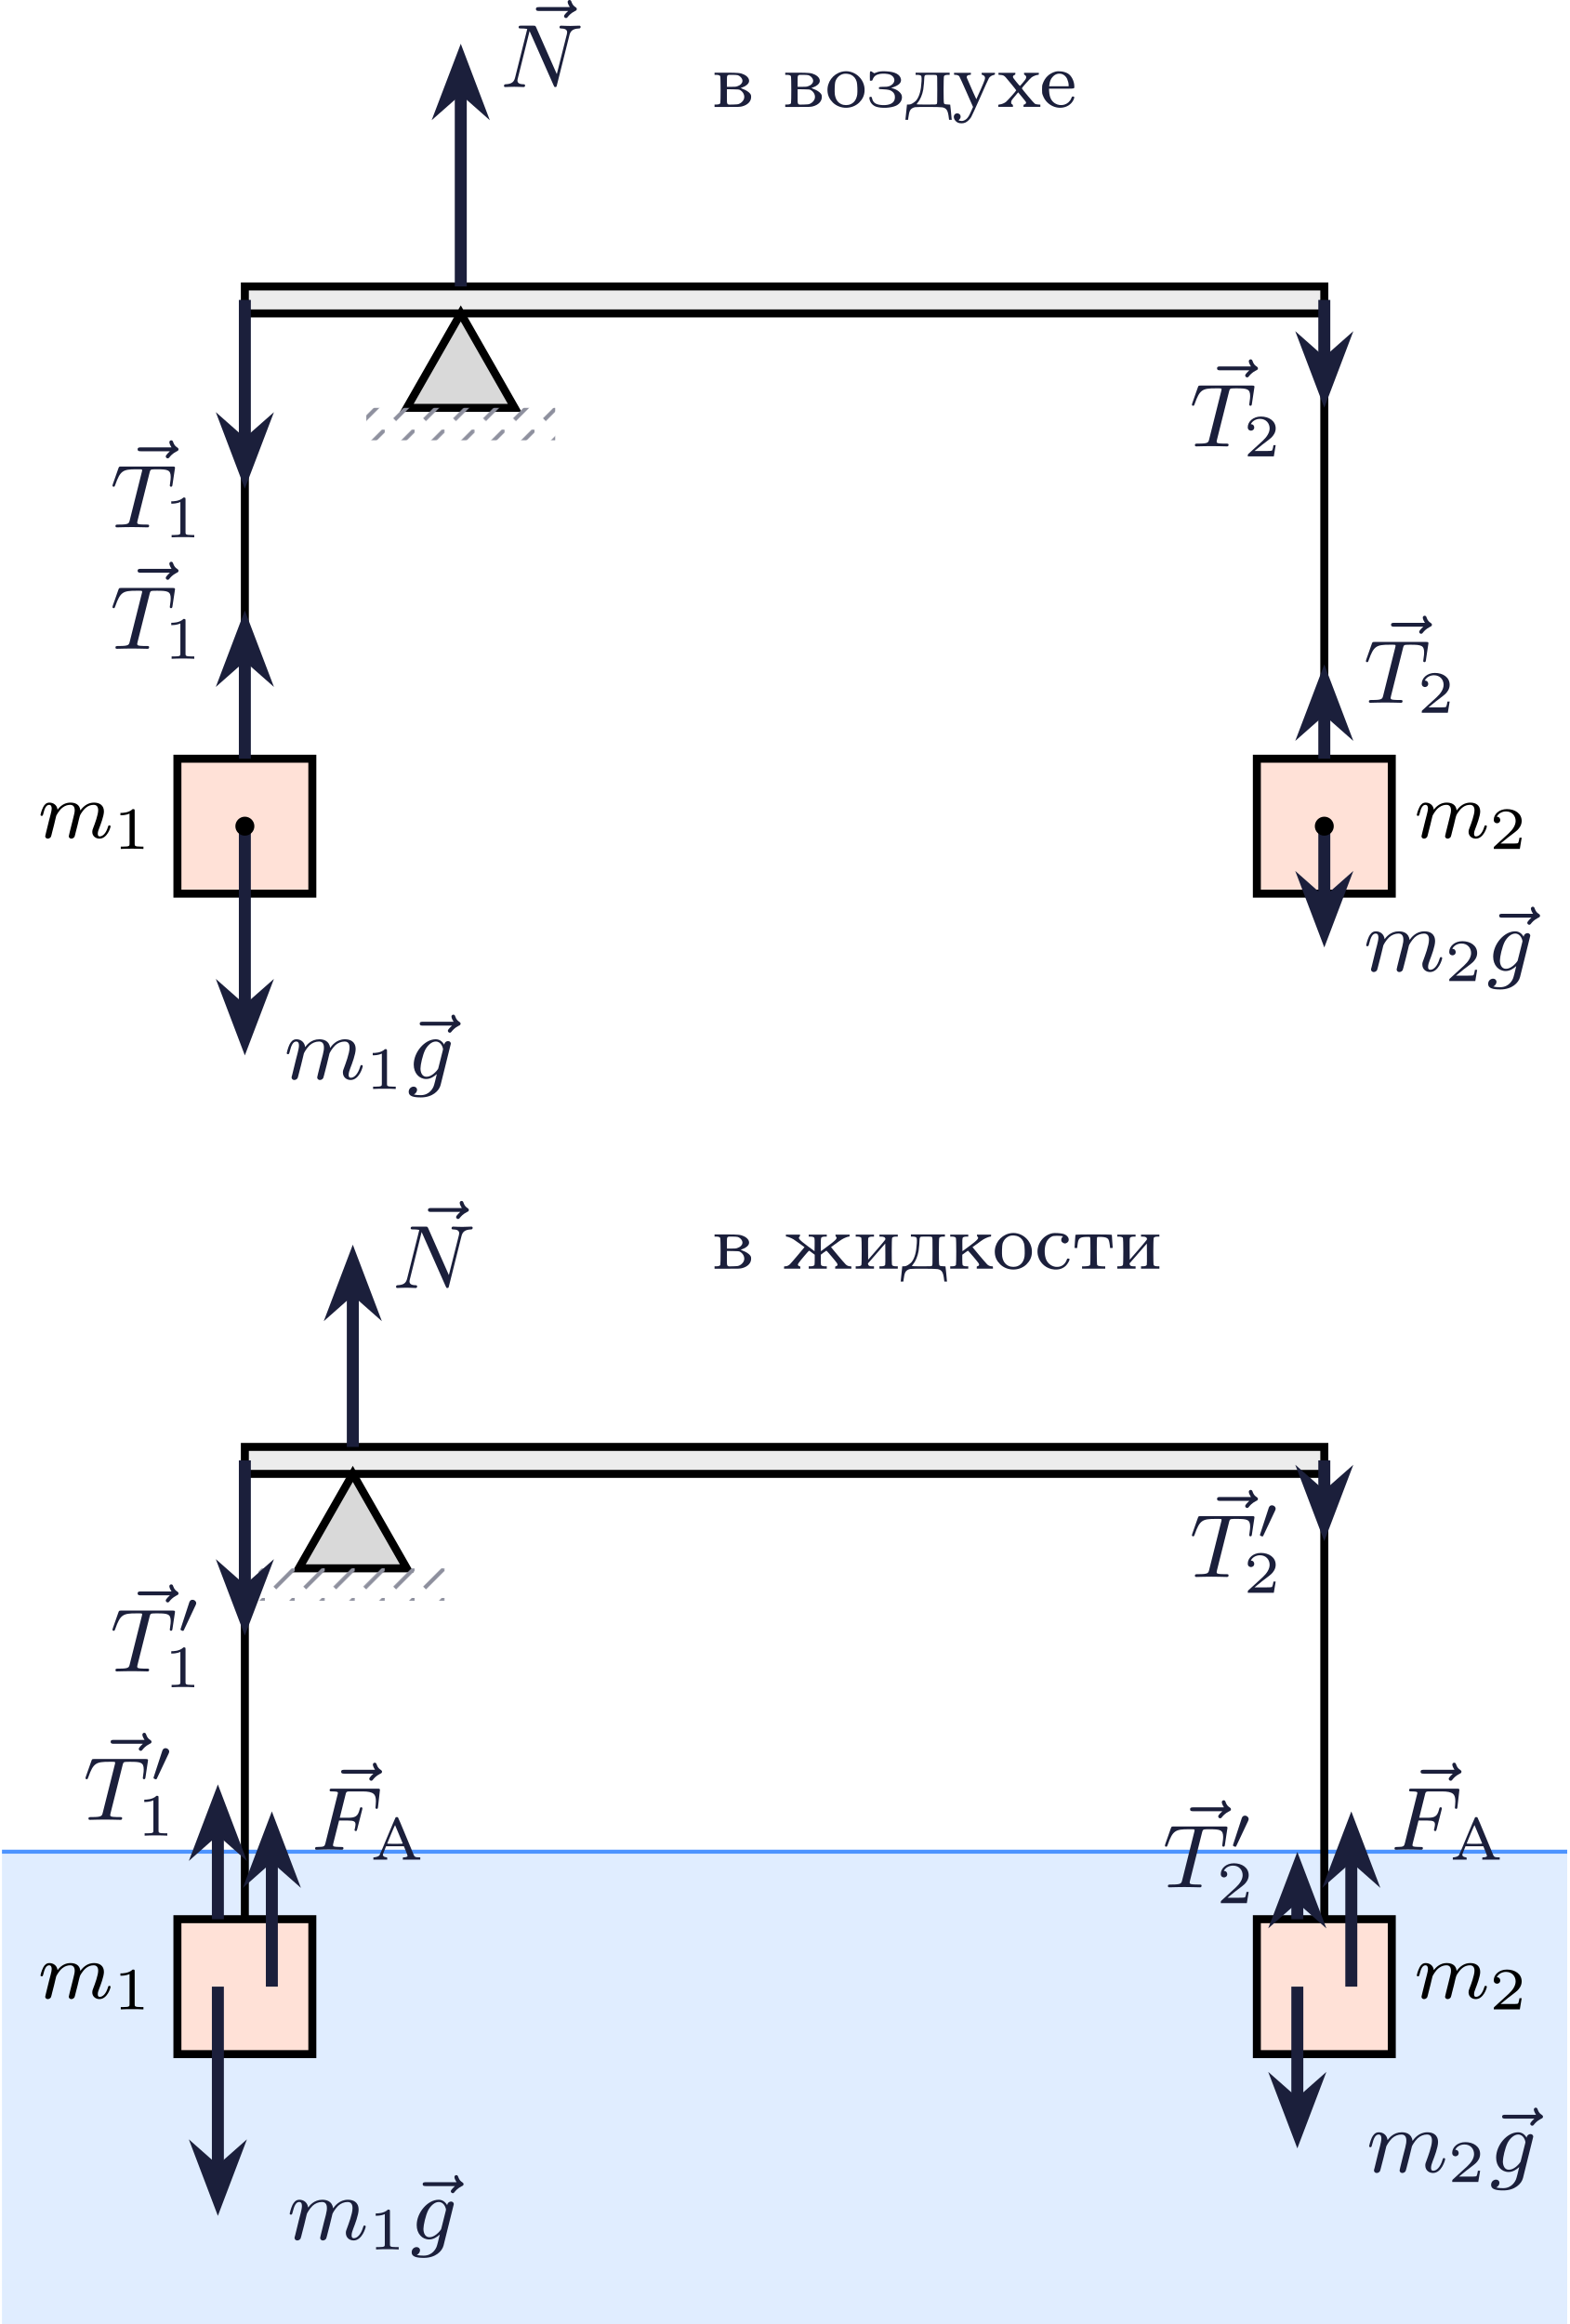
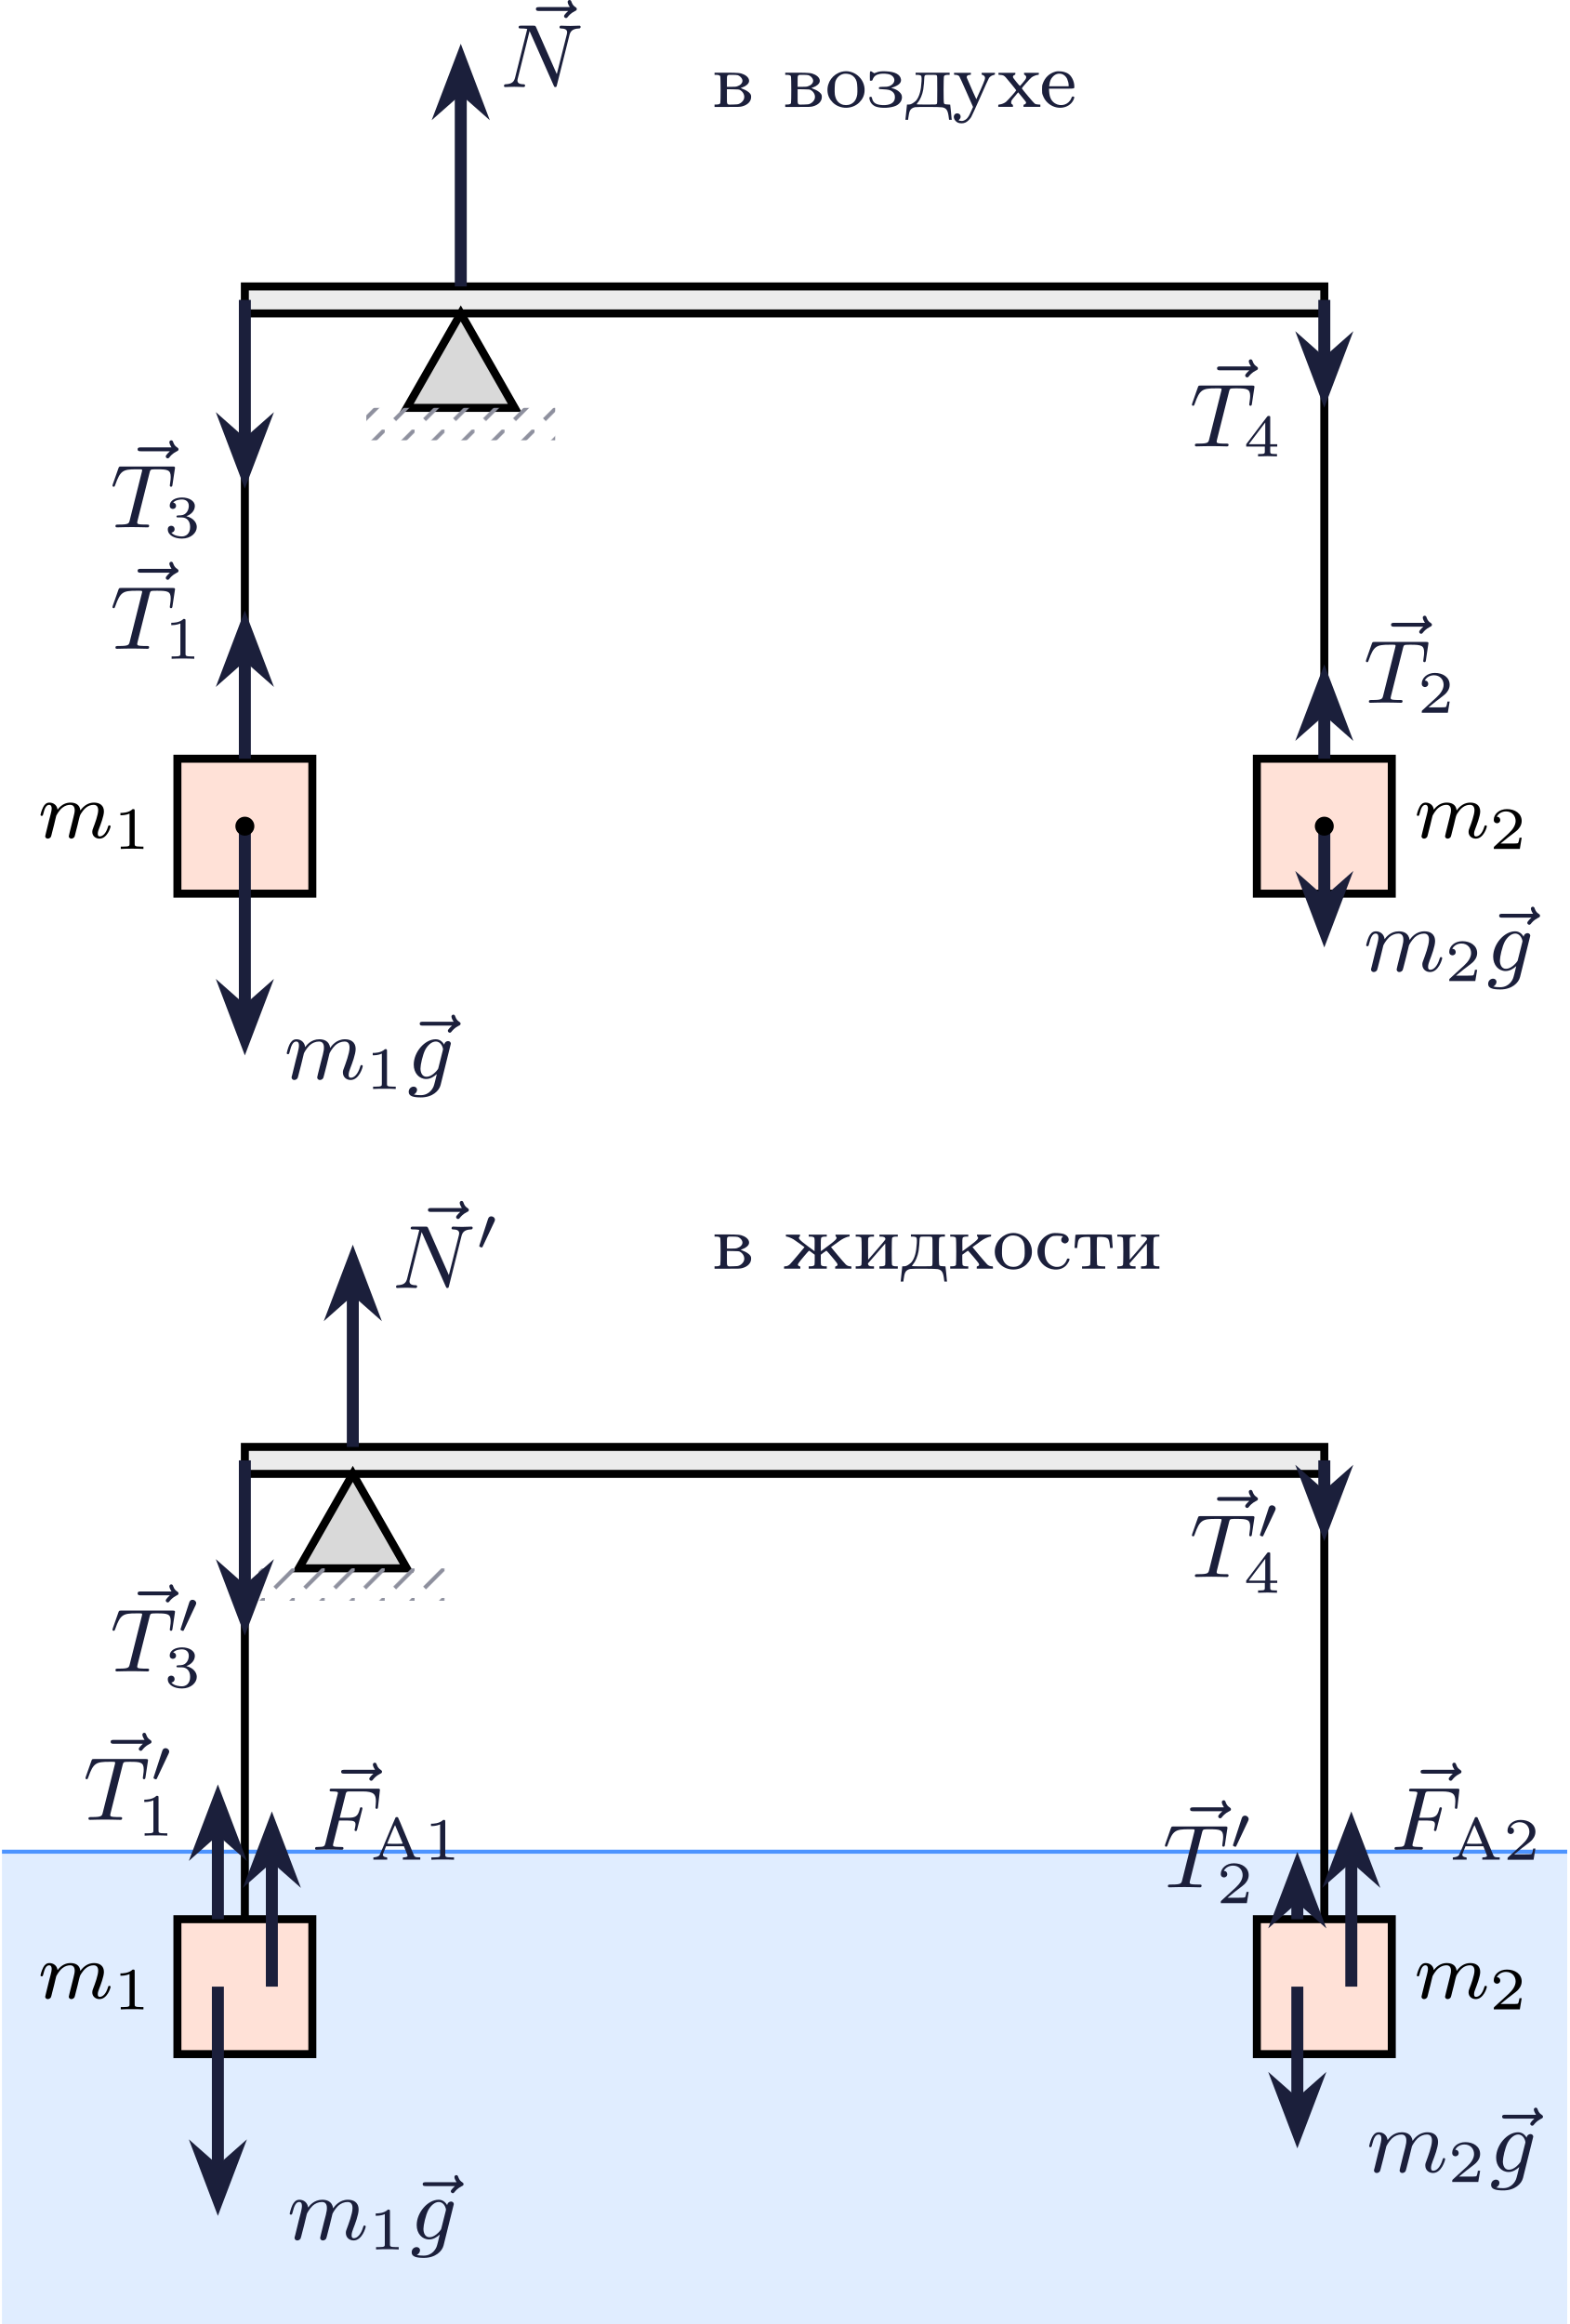
<svg xmlns="http://www.w3.org/2000/svg" xmlns:xlink="http://www.w3.org/1999/xlink" version="1.1" width="203.567pt" height="301.469pt" viewBox="-70.008 -66.692 156.59 231.899">
  <defs>
    <pattern id="pat0-8d8f9d" x="-.996" y="-.996" width="2.989" height="2.989" viewBox="-.996 -.996 2.989 2.989" patternUnits="userSpaceOnUse" patternTransform="matrix(1 0 0 -1 -45.5723 -36.7641)" overflow="visible">
      <clipPath id="pc0">
        <rect x="-.996" y="-.996" width="4.981" height="4.981" />
      </clipPath>
      <g clip-path="url(#pc0)">
        <path d="M0 0L3.09 3.09" stroke="#8d8f9d" fill="none" stroke-width=".399" stroke-miterlimit="10" />
      </g>
    </pattern>
    <pattern id="pat1-8d8f9d" x="-.996" y="-.996" width="2.989" height="2.989" viewBox="-.996 -.996 2.989 2.989" patternUnits="userSpaceOnUse" patternTransform="matrix(1 0 0 -1 -45.5723 -36.7641)" overflow="visible">
      <clipPath id="pc1">
        <rect x="-.996" y="-.996" width="4.981" height="4.981" />
      </clipPath>
      <g clip-path="url(#pc1)">
        <path d="M0 0L3.09 3.09" stroke="#8d8f9d" fill="none" stroke-width=".399" stroke-miterlimit="10" />
      </g>
    </pattern>
    <path id="g2-48" d="M1.877-2.809C1.919-2.899 1.931-2.965 1.931-3.001C1.931-3.186 1.763-3.341 1.566-3.341C1.327-3.341 1.255-3.132 1.231-3.049L.395-.49C.383-.454 .365-.406 .365-.383C.365-.281 .604-.233 .61-.233C.664-.233 .687-.287 .711-.335L1.877-2.809Z" />
    <path id="g1-70" d="M2.789-2.914H3.667C4.304-2.914 4.429-2.806 4.429-2.52C4.429-2.493 4.42-2.331 4.367-2.116C4.331-2.008 4.331-2 4.331-1.982C4.331-1.946 4.358-1.865 4.456-1.865S4.564-1.91 4.6-2.053L5.093-3.99C5.102-4.026 5.12-4.08 5.12-4.125C5.12-4.178 5.084-4.241 4.994-4.241C4.896-4.241 4.878-4.178 4.842-4.026C4.663-3.327 4.411-3.192 3.685-3.192H2.86C2.977-3.685 3.434-5.523 3.47-5.64C3.533-5.819 3.631-5.819 3.9-5.819H5.138C6.267-5.819 6.465-5.523 6.465-4.833C6.465-4.528 6.42-4.286 6.42-4.214S6.465-4.08 6.545-4.08C6.653-4.08 6.662-4.142 6.68-4.304L6.868-5.972C6.868-6.097 6.779-6.097 6.608-6.097H2.116C1.937-6.097 1.847-6.097 1.847-5.936C1.847-5.819 1.937-5.819 2.125-5.819C2.161-5.819 2.322-5.819 2.466-5.801C2.663-5.774 2.672-5.738 2.672-5.658C2.672-5.631 2.672-5.613 2.627-5.452L1.435-.681C1.354-.359 1.336-.278 .664-.278C.493-.278 .395-.278 .395-.117C.395-.063 .421 0 .529 0C.628 0 1.049-.009 1.139-.018C1.21-.027 1.524-.027 1.722-.027C1.892-.027 2.143-.018 2.358-.018S2.824 0 3.04 0C3.111 0 3.228 0 3.228-.161C3.228-.278 3.138-.278 2.95-.278C2.932-.278 2.699-.278 2.484-.296C2.206-.323 2.188-.359 2.188-.466C2.188-.484 2.188-.538 2.224-.672L2.789-2.914Z" />
    <path id="g1-78" d="M6.922-5.156C7.012-5.523 7.182-5.819 7.881-5.846C7.935-5.846 8.043-5.855 8.043-6.007C8.043-6.079 7.989-6.124 7.917-6.124C7.72-6.124 7.218-6.097 7.021-6.097C6.797-6.097 6.779-6.097 6.563-6.106C6.42-6.106 6.232-6.124 6.097-6.124C6.061-6.124 5.936-6.124 5.936-5.963C5.936-5.846 6.043-5.846 6.097-5.846C6.438-5.837 6.698-5.756 6.698-5.461C6.698-5.416 6.671-5.29 6.671-5.281L5.667-1.291L3.613-5.945C3.533-6.115 3.524-6.124 3.318-6.124H2.125C1.955-6.124 1.856-6.124 1.856-5.963C1.856-5.846 1.946-5.846 2.125-5.846C2.17-5.846 2.502-5.846 2.717-5.792L1.506-.95C1.399-.511 1.175-.305 .547-.278C.511-.278 .395-.269 .395-.117C.395-.099 .395 0 .52 0C.628 0 .852-.009 .968-.018C1.112-.027 1.13-.027 1.417-.027C1.641-.027 1.659-.027 1.874-.018C2.017-.018 2.206 0 2.34 0C2.385 0 2.502 0 2.502-.161C2.502-.269 2.403-.278 2.322-.278C1.901-.287 1.739-.421 1.739-.664C1.739-.726 1.748-.735 1.775-.861L2.95-5.586L5.353-.161C5.416-.018 5.425 0 5.514 0C5.631 0 5.64-.036 5.676-.188L6.922-5.156Z" />
    <path id="g1-84" d="M3.936-5.461C3.99-5.658 4.008-5.747 4.16-5.774C4.232-5.792 4.519-5.792 4.707-5.792C5.738-5.792 6.043-5.73 6.043-5.03C6.043-4.914 6.043-4.779 5.963-4.25L5.954-4.178C5.954-4.116 5.99-4.053 6.079-4.053C6.187-4.053 6.205-4.133 6.223-4.268L6.456-5.819C6.465-5.864 6.474-5.918 6.474-5.945C6.474-6.07 6.384-6.07 6.214-6.07H1.112C.897-6.07 .888-6.061 .825-5.891L.269-4.313C.233-4.196 .233-4.178 .233-4.169C.233-4.125 .26-4.053 .35-4.053C.448-4.053 .466-4.107 .52-4.268C1.013-5.667 1.291-5.792 2.591-5.792H2.941C3.192-5.792 3.192-5.765 3.192-5.694C3.192-5.64 3.174-5.577 3.156-5.505L1.955-.708C1.874-.386 1.847-.278 .897-.278C.61-.278 .529-.278 .529-.117C.529 0 .646 0 .681 0C.915 0 1.175-.018 1.417-.018C1.668-.018 1.928-.027 2.179-.027C2.573-.027 2.591-.027 2.923-.018C3.04-.018 3.631 0 3.703 0C3.784 0 3.891 0 3.891-.161C3.891-.278 3.811-.278 3.587-.278S3.255-.278 3.013-.296C2.806-.323 2.699-.332 2.699-.484C2.699-.529 2.717-.601 2.735-.664L3.936-5.461Z" />
    <path id="g1-103" d="M4.367-3.524C4.367-3.667 4.25-3.784 4.089-3.784C3.936-3.784 3.748-3.676 3.703-3.425C3.506-3.766 3.219-3.963 2.851-3.963C1.766-3.963 .664-2.69 .664-1.435C.664-.592 1.193 0 1.91 0C2.313 0 2.672-.224 2.968-.493C2.851 0 2.708 .601 2.636 .762C2.591 .861 2.268 1.614 1.363 1.614C1.184 1.614 .897 1.605 .672 1.542C.843 1.47 .995 1.273 .995 1.085C.995 .888 .843 .762 .655 .762C.448 .762 .161 .924 .161 1.291C.161 1.731 .664 1.838 1.381 1.838C2.537 1.838 3.201 1.175 3.344 .601L4.367-3.524ZM3.138-1.166C3.102-1.004 3.093-.986 2.95-.816C2.493-.296 2.116-.224 1.937-.224C1.497-.224 1.336-.655 1.336-1.058C1.336-1.408 1.551-2.412 1.82-2.932C2.053-3.353 2.448-3.739 2.86-3.739C3.434-3.739 3.587-3.058 3.587-2.977C3.587-2.959 3.569-2.887 3.56-2.842L3.138-1.166Z" />
    <path id="g1-109" d="M1.695-1.408C1.793-1.829 1.964-2.484 1.973-2.555C1.991-2.609 2.215-3.04 2.537-3.353C2.798-3.596 3.138-3.739 3.488-3.739C3.972-3.739 3.972-3.264 3.972-3.111C3.972-3.004 3.972-2.878 3.865-2.439L3.658-1.641C3.371-.484 3.3-.206 3.3-.161C3.3-.045 3.38 .099 3.578 .099C3.703 .099 3.838 .018 3.9-.09C3.927-.143 3.999-.43 4.044-.61L4.25-1.408C4.349-1.829 4.519-2.484 4.528-2.555C4.546-2.609 4.77-3.04 5.093-3.353C5.353-3.596 5.694-3.739 6.043-3.739C6.528-3.739 6.528-3.264 6.528-3.111C6.528-2.564 6.106-1.47 6.007-1.193C5.9-.915 5.864-.825 5.864-.655C5.864-.17 6.232 .099 6.635 .099C7.496 .099 7.846-1.184 7.846-1.282C7.846-1.327 7.819-1.39 7.729-1.39C7.63-1.39 7.621-1.345 7.586-1.228C7.361-.466 6.985-.126 6.662-.126C6.599-.126 6.438-.126 6.438-.412C6.438-.637 6.528-.87 6.599-1.067C6.779-1.524 7.137-2.475 7.137-2.977C7.137-3.775 6.545-3.963 6.07-3.963C5.218-3.963 4.752-3.327 4.591-3.102C4.501-3.847 3.891-3.963 3.515-3.963C2.681-3.963 2.242-3.371 2.098-3.183C2.044-3.667 1.677-3.963 1.228-3.963C.852-3.963 .664-3.685 .538-3.443C.386-3.129 .26-2.618 .26-2.582C.26-2.502 .323-2.475 .386-2.475C.484-2.475 .502-2.52 .547-2.699C.717-3.407 .906-3.739 1.21-3.739C1.479-3.739 1.479-3.452 1.479-3.318C1.479-3.129 1.408-2.851 1.354-2.618C1.291-2.385 1.201-2 1.166-1.892L.807-.421C.744-.206 .744-.188 .744-.161C.744-.045 .825 .099 1.022 .099C1.148 .099 1.282 .018 1.345-.09C1.372-.143 1.444-.43 1.488-.61L1.695-1.408Z" />
    <path id="g1-126" d="M4.86-5.326C4.842-5.308 4.447-4.958 4.447-4.815C4.447-4.707 4.537-4.618 4.645-4.618C4.734-4.618 4.779-4.68 4.815-4.725C4.914-4.851 5.12-5.102 5.523-5.308C5.631-5.353 5.721-5.398 5.721-5.523C5.721-5.622 5.631-5.676 5.586-5.712C5.452-5.792 5.299-5.927 5.2-6.205C5.165-6.312 5.129-6.42 4.994-6.42C4.914-6.42 4.806-6.357 4.806-6.223C4.806-6.061 4.985-5.765 5.021-5.712H1.973C1.82-5.712 1.641-5.712 1.641-5.523C1.641-5.326 1.811-5.326 1.973-5.326H4.86Z" />
    <path id="g4-49" d="M2.146-3.796C2.146-3.975 2.122-3.975 1.943-3.975C1.548-3.593 .938-3.593 .723-3.593V-3.359C.879-3.359 1.273-3.359 1.632-3.527V-.508C1.632-.311 1.632-.233 1.016-.233H.759V0C1.088-.024 1.554-.024 1.889-.024S2.69-.024 3.019 0V-.233H2.762C2.146-.233 2.146-.311 2.146-.508V-3.796Z" />
    <path id="g4-50" d="M3.216-1.118H2.995C2.983-1.034 2.923-.64 2.833-.574C2.792-.538 2.307-.538 2.224-.538H1.106L1.871-1.16C2.074-1.321 2.606-1.704 2.792-1.883C2.971-2.062 3.216-2.367 3.216-2.792C3.216-3.539 2.54-3.975 1.739-3.975C.968-3.975 .43-3.467 .43-2.905C.43-2.6 .687-2.564 .753-2.564C.903-2.564 1.076-2.672 1.076-2.887C1.076-3.019 .998-3.21 .735-3.21C.873-3.515 1.237-3.742 1.65-3.742C2.277-3.742 2.612-3.276 2.612-2.792C2.612-2.367 2.331-1.931 1.913-1.548L.496-.251C.436-.191 .43-.185 .43 0H3.031L3.216-1.118Z" />
+     <path id="g4-51" d="M1.757-1.985C2.266-1.985 2.606-1.644 2.606-1.034C2.606-.377 2.212-.09 1.775-.09C1.614-.09 .998-.126 .729-.472C.962-.496 1.058-.652 1.058-.813C1.058-1.016 .915-1.154 .717-1.154C.556-1.154 .377-1.052 .377-.801C.377-.209 1.034 .126 1.793 .126C2.678 .126 3.27-.442 3.27-1.034C3.27-1.47 2.935-1.931 2.224-2.11C2.696-2.266 3.078-2.648 3.078-3.138C3.078-3.616 2.517-3.975 1.799-3.975C1.1-3.975 .568-3.652 .568-3.162C.568-2.905 .765-2.833 .885-2.833C1.04-2.833 1.201-2.941 1.201-3.15C1.201-3.335 1.07-3.443 .909-3.467C1.19-3.778 1.733-3.778 1.787-3.778C2.092-3.778 2.475-3.634 2.475-3.138C2.475-2.809 2.289-2.236 1.692-2.2C1.584-2.194 1.423-2.182 1.369-2.182C1.309-2.176 1.243-2.17 1.243-2.08C1.243-1.985 1.309-1.985 1.411-1.985H1.757Z" />
+     <path id="g4-52" d="M3.371-.98V-1.213H2.672V-3.856C2.672-3.993 2.672-4.035 2.523-4.035C2.415-4.035 2.403-4.017 2.349-3.945L.275-1.213V-.98H2.134V-.502C2.134-.305 2.134-.233 1.632-.233H1.459V0C1.578-.006 2.14-.024 2.403-.024S3.228-.006 3.347 0V-.233H3.174C2.672-.233 2.672-.305 2.672-.502V-.98H3.371ZM2.176-3.383V-1.213H.532L2.176-3.383Z" />
    <path id="g0-192" d="M2.552-4.232C2.534-4.22 2.176-3.371 1.751-2.355C1.333-1.333 .962-.472 .933-.436C.849-.347 .675-.269 .496-.251L.329-.227V-.12V-.012H1.016H1.71V-.12C1.71-.227 1.704-.227 1.578-.251C1.423-.275 1.321-.335 1.285-.436C1.261-.496 1.285-.586 1.429-.927L1.596-1.345H2.487H3.371L3.563-.885C3.664-.628 3.748-.395 3.742-.365C3.73-.299 3.569-.239 3.395-.239C3.27-.239 3.27-.239 3.27-.126V-.012H4.136H5.009V-.126V-.239H4.836C4.549-.239 4.453-.281 4.382-.424C4.346-.496 3.981-1.375 3.569-2.379C3.156-3.389 2.798-4.22 2.78-4.232C2.732-4.262 2.6-4.262 2.552-4.232ZM2.875-2.546C3.078-2.062 3.252-1.644 3.258-1.626C3.27-1.596 3.102-1.584 2.487-1.584C1.997-1.584 1.704-1.596 1.71-1.614C1.805-1.877 2.475-3.467 2.493-3.455C2.505-3.443 2.678-3.037 2.875-2.546Z" />
    <path id="g3-109" d="M1.594-1.307C1.618-1.427 1.698-1.73 1.722-1.849C1.745-1.929 1.793-2.12 1.809-2.2C1.825-2.24 2.088-2.758 2.439-3.021C2.71-3.228 2.973-3.292 3.196-3.292C3.491-3.292 3.65-3.116 3.65-2.75C3.65-2.558 3.602-2.375 3.515-2.016C3.459-1.809 3.324-1.275 3.276-1.06L3.156-.582C3.116-.446 3.061-.207 3.061-.167C3.061 .016 3.212 .08 3.316 .08C3.459 .08 3.579-.016 3.634-.112C3.658-.159 3.722-.43 3.762-.598L3.945-1.307C3.969-1.427 4.049-1.73 4.073-1.849C4.184-2.279 4.184-2.287 4.368-2.55C4.631-2.941 5.005-3.292 5.539-3.292C5.826-3.292 5.994-3.124 5.994-2.75C5.994-2.311 5.659-1.395 5.507-1.012C5.428-.805 5.404-.749 5.404-.598C5.404-.143 5.778 .08 6.121 .08C6.902 .08 7.229-1.036 7.229-1.14C7.229-1.219 7.165-1.243 7.109-1.243C7.014-1.243 6.998-1.188 6.974-1.108C6.783-.446 6.448-.143 6.145-.143C6.017-.143 5.954-.223 5.954-.406S6.017-.765 6.097-.964C6.217-1.267 6.567-2.184 6.567-2.63C6.567-3.228 6.153-3.515 5.579-3.515C5.029-3.515 4.575-3.228 4.216-2.734C4.152-3.371 3.642-3.515 3.228-3.515C2.861-3.515 2.375-3.387 1.937-2.813C1.881-3.292 1.498-3.515 1.124-3.515C.845-3.515 .646-3.347 .51-3.076C.319-2.702 .239-2.311 .239-2.295C.239-2.224 .295-2.192 .359-2.192C.462-2.192 .47-2.224 .526-2.431C.622-2.821 .765-3.292 1.1-3.292C1.307-3.292 1.355-3.092 1.355-2.917C1.355-2.774 1.315-2.622 1.251-2.359C1.235-2.295 1.116-1.825 1.084-1.714L.789-.518C.757-.399 .709-.199 .709-.167C.709 .016 .861 .08 .964 .08C1.108 .08 1.227-.016 1.283-.112C1.307-.159 1.371-.43 1.411-.598L1.594-1.307Z" />
    <path id="g5-226" d="M.263-3.308V-3.204H.422C.654-3.204 .789-3.156 .829-3.068C.877-2.973 .877-.486 .837-.375C.805-.287 .654-.239 .422-.239H.263V-.12V0H1.522C2.678 0 2.798 0 3.013-.056C3.571-.199 3.913-.558 3.913-.988C3.913-1.164 3.897-1.203 3.818-1.323C3.69-1.49 3.403-1.682 3.108-1.785C2.981-1.833 2.877-1.881 2.877-1.889S2.949-1.929 3.037-1.953C3.395-2.072 3.674-2.311 3.706-2.542C3.746-2.805 3.547-3.068 3.196-3.236C2.853-3.395 2.67-3.419 1.403-3.419H.263ZM2.558-3.172C2.845-3.092 3.084-2.79 3.045-2.558C3.013-2.335 2.829-2.16 2.534-2.064C2.415-2.016 2.287-2.008 1.937-2.008H1.498V-2.542C1.498-3.244 1.467-3.204 2.032-3.204C2.256-3.204 2.495-3.188 2.558-3.172ZM2.79-1.698C3.124-1.514 3.3-1.156 3.204-.821C3.156-.638 2.949-.414 2.75-.327C2.606-.263 2.534-.247 2.104-.239C1.443-.223 1.498-.159 1.498-1.06V-1.769L2.088-1.761C2.598-1.753 2.694-1.745 2.79-1.698Z" />
    <path id="g5-228" d="M1.044-3.308V-3.204H1.203C1.291-3.204 1.411-3.196 1.467-3.172C1.634-3.132 1.658-3.045 1.634-2.558C1.586-1.65 1.427-1.06 1.108-.654C1.004-.534 .733-.335 .574-.279C.51-.255 .399-.239 .319-.239H.183L.167-.096C.151-.016 .128 .255 .104 .518S.048 1.068 .04 1.14L.024 1.283H.159H.295L.311 1.116C.351 .773 .414 .486 .486 .359C.566 .191 .757 .072 .98 .024C1.235-.016 3.515-.008 3.722 .04C4.144 .135 4.272 .351 4.36 1.116L4.384 1.283H4.519H4.655L4.631 1.14C4.623 1.068 4.599 .781 4.575 .518C4.543 .255 4.519-.016 4.511-.088L4.495-.231L4.248-.247C3.953-.263 3.913-.279 3.873-.375C3.818-.478 3.826-2.965 3.873-3.068C3.913-3.156 4.049-3.204 4.28-3.204H4.439V-3.308V-3.419H2.742H1.044ZM3.148-3.148C3.204-3.084 3.204-3.045 3.204-1.722S3.204-.351 3.148-.295S3.045-.239 2.128-.239C1.57-.239 1.164-.247 1.156-.263C1.14-.279 1.188-.351 1.251-.43C1.506-.725 1.714-1.219 1.809-1.753C1.849-2 1.913-2.726 1.913-2.973C1.913-3.045 1.937-3.108 1.977-3.148C2.032-3.204 2.072-3.204 2.558-3.204S3.092-3.204 3.148-3.148Z" />
    <path id="g5-229" d="M1.586-3.523C.972-3.347 .526-2.925 .311-2.279C.263-2.144 .255-2.024 .255-1.737C.255-1.411 .263-1.331 .335-1.156C.438-.877 .582-.646 .781-.454C1.594 .351 2.925 .231 3.387-.693C3.507-.948 3.499-1.044 3.347-1.044C3.252-1.044 3.244-1.036 3.164-.845C2.893-.215 2.136 .008 1.546-.359C1.18-.598 1.004-.948 .964-1.546L.948-1.825H2.192C3.595-1.825 3.475-1.801 3.475-2.064C3.475-2.566 3.188-3.132 2.829-3.339C2.495-3.539 1.937-3.618 1.586-3.523ZM2.24-3.284C2.447-3.22 2.654-3.029 2.758-2.805C2.845-2.598 2.909-2.359 2.909-2.184V-2.064H1.937H.964L.988-2.224C1.036-2.59 1.132-2.805 1.323-3.013C1.578-3.292 1.897-3.379 2.24-3.284Z" />
    <path id="g5-230" d="M.327-3.3C.327-3.22 .335-3.204 .391-3.204C.51-3.204 .853-3.068 1.084-2.933C1.203-2.861 1.498-2.654 1.745-2.471L2.184-2.152L1.514-1.347C1.148-.909 .781-.494 .709-.422C.566-.295 .414-.239 .247-.239C.151-.239 .143-.231 .143-.12V-.008H.956H1.769V-.12C1.769-.215 1.753-.239 1.714-.239C1.626-.239 1.522-.327 1.522-.399C1.522-.438 1.562-.518 1.602-.574C1.73-.773 2.614-1.809 2.638-1.801C2.654-1.801 2.79-1.706 2.933-1.594L3.204-1.395V-.925C3.204-.662 3.196-.414 3.18-.375C3.14-.287 2.997-.239 2.766-.239H2.606V-.12V-.008H3.507H4.407V-.12V-.239H4.248C4.017-.239 3.866-.287 3.834-.375C3.818-.414 3.81-.662 3.81-.925V-1.395L4.073-1.594C4.224-1.706 4.36-1.801 4.368-1.801C4.4-1.809 5.276-.773 5.412-.574C5.452-.518 5.483-.438 5.483-.399C5.483-.327 5.388-.239 5.3-.239C5.26-.239 5.244-.215 5.244-.12V-.008H6.057H6.862V-.12C6.862-.231 6.862-.239 6.767-.239C6.591-.239 6.44-.295 6.304-.422C6.225-.494 5.866-.909 5.499-1.347L4.83-2.152L5.268-2.471C5.515-2.654 5.81-2.861 5.93-2.933C6.153-3.068 6.504-3.204 6.615-3.204C6.671-3.204 6.687-3.22 6.687-3.3V-3.403H5.978H5.276V-3.316C5.276-3.268 5.3-3.212 5.34-3.18C5.499-3.053 5.332-2.861 4.479-2.232L3.818-1.745L3.81-2.367C3.81-2.774 3.818-3.005 3.842-3.061C3.881-3.156 4.009-3.204 4.248-3.204H4.407V-3.3V-3.403H3.507H2.606V-3.3V-3.204H2.766C3.005-3.204 3.132-3.156 3.172-3.061C3.196-3.005 3.204-2.774 3.196-2.367L3.188-1.745L2.534-2.232C1.682-2.861 1.514-3.053 1.674-3.18C1.714-3.212 1.737-3.268 1.737-3.316V-3.403H1.028H.327Z" />
    <path id="g5-231" d="M.271-3.523C.247-3.499 .239-3.347 .239-3.053L.247-2.622H.367C.478-2.622 .486-2.63 .534-2.766C.654-3.076 .869-3.228 1.267-3.3C1.562-3.347 2.008-3.316 2.232-3.236C2.638-3.084 2.805-2.702 2.598-2.391C2.503-2.248 2.343-2.136 2.152-2.064C2.008-2.016 1.897-2.008 1.594-2.008C1.172-2.008 1.124-1.985 1.14-1.849C1.148-1.785 1.164-1.777 1.586-1.761C2.08-1.737 2.271-1.698 2.463-1.546C2.662-1.395 2.742-1.227 2.742-.972C2.742-.494 2.407-.223 1.753-.183C1.602-.175 1.379-.183 1.259-.207C.765-.279 .542-.47 .454-.885C.43-.988 .422-1.004 .335-1.012C.199-1.02 .167-.964 .207-.781C.271-.43 .51-.159 .845-.032C1.379 .159 2.351 .112 2.861-.128C3.3-.343 3.523-.765 3.419-1.156C3.332-1.443 2.941-1.753 2.511-1.857L2.367-1.897L2.55-1.961C3.14-2.168 3.387-2.415 3.347-2.742C3.276-3.236 2.766-3.515 1.857-3.555C1.403-3.579 1.132-3.547 .853-3.427L.677-3.363L.526-3.459C.359-3.579 .319-3.587 .271-3.523Z" />
    <path id="g5-232" d="M.239-3.3V-3.204H.391C.622-3.204 .757-3.156 .805-3.068C.845-2.973 .853-.486 .805-.375C.773-.287 .63-.239 .391-.239H.239V-.12V-.008H1.148H2.064V-.12V-.239H1.897C1.626-.239 1.514-.287 1.482-.422L1.459-.526L2.327-1.522L3.188-2.511L3.196-1.482C3.204-.869 3.196-.422 3.18-.375C3.14-.287 2.997-.239 2.766-.239H2.606V-.12V-.008H3.523H4.439V-.12V-.239H4.28C4.041-.239 3.897-.287 3.866-.375C3.818-.486 3.826-2.973 3.873-3.068C3.913-3.156 4.049-3.204 4.28-3.204H4.439V-3.3V-3.403H3.523H2.606V-3.3V-3.204H2.766C3.068-3.204 3.204-3.124 3.204-2.933C3.204-2.901 2.845-2.463 2.343-1.889L1.482-.901L1.474-1.937C1.467-2.662 1.474-3.005 1.498-3.061C1.538-3.156 1.674-3.204 1.905-3.204H2.064V-3.3V-3.403H1.148H.239Z" />
    <path id="g5-234" d="M.263-3.3V-3.204H.422C.654-3.204 .789-3.156 .829-3.068C.877-2.973 .877-.486 .837-.375C.805-.287 .654-.239 .422-.239H.263V-.12V-.008H1.164H2.064V-.12V-.239H1.905C1.674-.239 1.53-.287 1.498-.375C1.482-.414 1.467-.662 1.467-.925V-1.395L1.737-1.594C1.881-1.706 2.016-1.801 2.032-1.801C2.056-1.809 2.941-.773 3.076-.574C3.116-.518 3.148-.438 3.148-.399C3.148-.327 3.045-.239 2.957-.239C2.917-.239 2.909-.215 2.909-.12V-.008H3.714H4.527V-.12C4.527-.231 4.519-.239 4.431-.239C4.256-.239 4.105-.295 3.961-.422C3.889-.494 3.523-.909 3.156-1.347L2.487-2.152L2.933-2.471C3.172-2.654 3.467-2.861 3.587-2.933C3.818-3.068 4.16-3.204 4.28-3.204C4.336-3.204 4.344-3.22 4.344-3.3V-3.403H3.642H2.933V-3.316C2.933-3.268 2.965-3.212 2.997-3.18C3.164-3.053 2.989-2.861 2.144-2.232L1.482-1.745L1.474-2.367C1.467-2.774 1.474-3.005 1.498-3.061C1.538-3.156 1.674-3.204 1.905-3.204H2.064V-3.3V-3.403H1.164H.263Z" />
    <path id="g5-238" d="M1.65-3.507C.781-3.276 .191-2.471 .247-1.586C.271-1.14 .446-.773 .781-.438C1.49 .255 2.702 .255 3.411-.438C3.746-.773 3.921-1.14 3.945-1.586C4.025-2.829 2.837-3.818 1.65-3.507ZM2.574-3.22C2.861-3.092 3.076-2.837 3.164-2.503C3.228-2.295 3.252-1.506 3.212-1.235C3.132-.749 2.925-.446 2.566-.279C2.295-.151 1.897-.151 1.626-.279C1.267-.446 1.06-.749 .98-1.235C.94-1.506 .964-2.295 1.02-2.503C1.14-2.901 1.435-3.196 1.817-3.292C2.016-3.347 2.367-3.308 2.574-3.22Z" />
    <path id="g5-241" d="M1.753-3.539C.725-3.316 .072-2.271 .327-1.275C.518-.518 1.18 .024 1.961 .08C2.447 .112 2.837-.024 3.132-.327C3.3-.51 3.491-.853 3.467-.948C3.459-1.028 3.244-1.044 3.22-.964C3.045-.422 2.646-.143 2.12-.183C1.714-.223 1.347-.478 1.164-.853C.925-1.339 .933-2.208 1.188-2.702C1.283-2.901 1.498-3.116 1.69-3.204C1.825-3.268 1.881-3.276 2.184-3.284C2.375-3.284 2.598-3.268 2.678-3.26L2.821-3.228L2.742-3.148C2.646-3.045 2.614-2.845 2.67-2.726C2.726-2.622 2.901-2.519 3.013-2.519S3.292-2.622 3.347-2.726C3.491-3.005 3.26-3.347 2.853-3.475C2.63-3.547 1.969-3.587 1.753-3.539Z" />
    <path id="g5-242" d="M.295-3.379C.295-3.355 .279-3.061 .247-2.726C.223-2.391 .207-2.104 .207-2.088S.263-2.064 .335-2.064H.47L.502-2.359C.574-3.029 .701-3.148 1.355-3.172C1.682-3.18 1.722-3.18 1.753-3.132S1.793-2.813 1.793-1.777C1.793-1.028 1.785-.446 1.769-.406C1.722-.287 1.634-.263 1.283-.239L.956-.231V-.12V-.008H2.112H3.268V-.12V-.231L2.941-.239C2.59-.263 2.495-.287 2.455-.406C2.439-.446 2.423-1.028 2.423-1.777C2.423-2.813 2.431-3.084 2.463-3.132C2.503-3.18 2.542-3.18 2.861-3.172C3.244-3.156 3.435-3.1 3.547-2.973C3.626-2.885 3.682-2.678 3.722-2.359L3.754-2.064H3.881C3.961-2.064 4.017-2.072 4.017-2.088S3.993-2.391 3.969-2.726S3.929-3.355 3.929-3.379C3.929-3.435 .295-3.435 .295-3.379Z" />
    <path id="g5-243" d="M.175-3.3C.175-3.204 .175-3.204 .311-3.204C.47-3.204 .614-3.148 .693-3.068C.725-3.037 1.044-2.327 1.411-1.498L2.072 0L1.905 .375C1.706 .829 1.618 .98 1.467 1.148C1.347 1.283 1.108 1.403 .956 1.403C.845 1.403 .63 1.355 .63 1.331C.63 1.323 .669 1.275 .717 1.235C.845 1.124 .869 .925 .781 .789C.654 .59 .327 .59 .207 .789C.056 1.036 .231 1.411 .566 1.57C.773 1.658 1.1 1.658 1.315 1.554C1.506 1.467 1.73 1.251 1.881 1.02C1.937 .925 2.351 .032 2.79-.964C3.228-1.969 3.626-2.837 3.666-2.893C3.786-3.045 3.929-3.14 4.105-3.18C4.248-3.22 4.256-3.228 4.256-3.308V-3.403H3.595H2.933V-3.3C2.933-3.252 2.949-3.204 2.973-3.204C3.045-3.204 3.204-3.108 3.228-3.037C3.316-2.861 3.276-2.75 2.837-1.745C2.606-1.211 2.407-.773 2.399-.773C2.383-.773 1.881-1.913 1.459-2.893C1.387-3.061 1.53-3.204 1.761-3.204C1.849-3.204 1.857-3.212 1.857-3.3V-3.403H1.012H.175Z" />
    <path id="g5-245" d="M.143-3.308V-3.212L.351-3.196C.59-3.18 .701-3.132 .861-2.957C1.06-2.742 1.913-1.69 1.913-1.658C1.913-1.602 1.028-.614 .885-.502C.709-.367 .462-.271 .255-.247C.12-.231 .12-.223 .12-.12V-.008H.853H1.586V-.12C1.586-.199 1.57-.231 1.498-.271C1.419-.319 1.403-.343 1.411-.454C1.411-.622 1.427-.654 1.793-1.084L2.104-1.459L2.479-1.004C2.686-.757 2.869-.518 2.885-.486C2.925-.391 2.845-.271 2.726-.247C2.646-.231 2.638-.215 2.638-.12V-.008H3.475H4.32V-.12V-.231L4.089-.247C3.937-.255 3.834-.279 3.762-.327C3.666-.383 2.471-1.801 2.471-1.857S3.292-2.837 3.451-2.957C3.626-3.084 3.945-3.204 4.097-3.204C4.152-3.204 4.168-3.22 4.168-3.3V-3.403H3.427H2.694V-3.3C2.694-3.244 2.71-3.204 2.734-3.204C2.805-3.204 2.909-3.068 2.909-2.981C2.909-2.925 2.885-2.845 2.853-2.782C2.79-2.67 2.311-2.096 2.279-2.096C2.264-2.096 2.104-2.279 1.921-2.503C1.666-2.813 1.586-2.933 1.586-2.997C1.586-3.092 1.65-3.164 1.753-3.196C1.809-3.212 1.825-3.236 1.825-3.308V-3.403H.988H.143Z" />
  </defs>
  <g id="page1">
    <g fill="#1b1f3b" transform="matrix(1 0 0 1 46.60616 -19.2563)">
      <use x="-45.572" y="-36.764" xlink:href="#g5-226" />
      <use x="-38.517" y="-36.764" xlink:href="#g5-226" />
      <use x="-34.284" y="-36.764" xlink:href="#g5-238" />
      <use x="-30.051" y="-36.764" xlink:href="#g5-231" />
      <use x="-26.288" y="-36.764" xlink:href="#g5-228" />
      <use x="-21.585" y="-36.764" xlink:href="#g5-243" />
      <use x="-17.117" y="-36.764" xlink:href="#g5-245" />
      <use x="-12.883" y="-36.764" xlink:href="#g5-229" />
    </g>
    <path d="M-45.574-35.418V-38.109H62.145V-35.418Z" fill="#ececec" />
    <path d="M-45.574-35.418V-38.109H62.145V-35.418Z" stroke="#000" fill="none" stroke-width=".797" stroke-miterlimit="10" />
    <path d="M-24.027-35.418L-29.414-25.992H-18.645Z" fill="#d9d9d9" />
    <path d="M-24.027-35.418L-29.414-25.992H-18.645Z" stroke="#000" fill="none" stroke-width=".797" stroke-miterlimit="10" />
    <path d="M-33.453-22.762V-25.992H-14.605V-22.762Z" fill="url(#pat0-8d8f9d)" />
    <path d="M-45.574-36.766V9.016" stroke="#000" fill="none" stroke-width=".797" stroke-miterlimit="10" />
    <path d="M62.145-36.766V9.016" stroke="#000" fill="none" stroke-width=".797" stroke-miterlimit="10" />
    <path d="M-52.305 22.48V9.016H-38.84V22.48Z" fill="#ffe1d7" />
    <path d="M-52.305 22.48V9.016H-38.84V22.48Z" stroke="#000" fill="none" stroke-width=".797" stroke-miterlimit="10" />
    <path d="M55.414 22.48V9.016H68.879V22.48Z" fill="#ffe1d7" />
    <path d="M55.414 22.48V9.016H68.879V22.48Z" stroke="#000" fill="none" stroke-width=".797" stroke-miterlimit="10" />
    <g transform="matrix(1 0 0 1 -20.6321 53.6745)">
      <use x="-45.572" y="-36.764" xlink:href="#g3-109" />
      <use x="-38.082" y="-35.657" xlink:href="#g4-49" />
    </g>
    <g transform="matrix(1 0 0 1 116.7079 53.6745)">
      <use x="-45.572" y="-36.764" xlink:href="#g3-109" />
      <use x="-38.082" y="-35.657" xlink:href="#g4-50" />
    </g>
    <path d="M-45.574-36.766V-22.504" stroke="#1b1f3b" fill="none" stroke-width="1.196" stroke-miterlimit="10" />
    <path d="M-45.574-19.617L-44.09-23.516L-45.574-22.207L-47.055-23.516Z" fill="#1b1f3b" />
    <path d="M-45.574-19.617L-44.09-23.516L-45.574-22.207L-47.055-23.516Z" stroke="#1b1f3b" fill="none" stroke-width="1.196" stroke-miterlimit="10" />
    <g fill="#1b1f3b" transform="matrix(1 0 0 1 -13.4446 22.6936)">
      <use x="-44.47" y="-39.031" xlink:href="#g1-126" />
      <use x="-45.572" y="-36.764" xlink:href="#g1-84" />
-       <use x="-40.196" y="-35.768" xlink:href="#g4-49" />
+       <use x="-40.196" y="-35.768" xlink:href="#g4-51" />
    </g>
    <path d="M62.145-36.766V-30.586" stroke="#1b1f3b" fill="none" stroke-width="1.196" stroke-miterlimit="10" />
    <path d="M62.145-27.695L63.625-31.594L62.145-30.285L60.664-31.594Z" fill="#1b1f3b" />
    <path d="M62.145-27.695L63.625-31.594L62.145-30.285L60.664-31.594Z" stroke="#1b1f3b" fill="none" stroke-width="1.196" stroke-miterlimit="10" />
    <g fill="#1b1f3b" transform="matrix(1 0 0 1 94.2729 14.6147)">
      <use x="-44.47" y="-39.031" xlink:href="#g1-126" />
      <use x="-45.572" y="-36.764" xlink:href="#g1-84" />
-       <use x="-40.196" y="-35.768" xlink:href="#g4-50" />
+       <use x="-40.196" y="-35.768" xlink:href="#g4-52" />
    </g>
    <path d="M-24.027-38.109V-57.754" stroke="#1b1f3b" fill="none" stroke-width="1.196" stroke-miterlimit="10" />
    <path d="M-24.027-60.644L-25.512-56.746L-24.027-58.055L-22.547-56.746Z" fill="#1b1f3b" />
    <path d="M-24.027-60.644L-25.512-56.746L-24.027-58.055L-22.547-56.746Z" stroke="#1b1f3b" fill="none" stroke-width="1.196" stroke-miterlimit="10" />
    <g fill="#1b1f3b" transform="matrix(1 0 0 1 25.4611 -21.2415)">
      <use x="-43.63" y="-39.031" xlink:href="#g1-126" />
      <use x="-45.572" y="-36.764" xlink:href="#g1-78" />
    </g>
    <path d="M-45.574 9.016V-1.203" stroke="#1b1f3b" fill="none" stroke-width="1.196" stroke-miterlimit="10" />
    <path d="M-45.574-4.094L-47.055-.195L-45.574-1.504L-44.09-.195Z" fill="#1b1f3b" />
    <path d="M-45.574-4.094L-47.055-.195L-45.574-1.504L-44.09-.195Z" stroke="#1b1f3b" fill="none" stroke-width="1.196" stroke-miterlimit="10" />
    <g fill="#1b1f3b" transform="matrix(1 0 0 1 -13.4446 34.81177)">
      <use x="-44.47" y="-39.031" xlink:href="#g1-126" />
      <use x="-45.572" y="-36.764" xlink:href="#g1-84" />
      <use x="-40.196" y="-35.768" xlink:href="#g4-49" />
    </g>
    <path d="M-45.574 15.75V34.047" stroke="#1b1f3b" fill="none" stroke-width="1.196" stroke-miterlimit="10" />
    <path d="M-45.574 36.937L-44.09 33.035L-45.574 34.344L-47.055 33.035Z" fill="#1b1f3b" />
    <path d="M-45.574 36.937L-44.09 33.035L-45.574 34.344L-47.055 33.035Z" stroke="#1b1f3b" fill="none" stroke-width="1.196" stroke-miterlimit="10" />
    <g fill="#1b1f3b" transform="matrix(1 0 0 1 3.9175 77.7386)">
      <use x="-45.572" y="-36.764" xlink:href="#g1-109" />
      <use x="-37.453" y="-35.768" xlink:href="#g4-49" />
      <use x="-33.682" y="-36.764" xlink:href="#g1-126" />
      <use x="-33.302" y="-36.764" xlink:href="#g1-103" />
    </g>
    <path d="M62.145 9.016V4.184" stroke="#1b1f3b" fill="none" stroke-width="1.196" stroke-miterlimit="10" />
    <path d="M62.145 1.293L60.664 5.191L62.145 3.883L63.625 5.191Z" fill="#1b1f3b" />
    <path d="M62.145 1.293L60.664 5.191L62.145 3.883L63.625 5.191Z" stroke="#1b1f3b" fill="none" stroke-width="1.196" stroke-miterlimit="10" />
    <g fill="#1b1f3b" transform="matrix(1 0 0 1 111.635 40.19797)">
      <use x="-44.47" y="-39.031" xlink:href="#g1-126" />
      <use x="-45.572" y="-36.764" xlink:href="#g1-84" />
      <use x="-40.196" y="-35.768" xlink:href="#g4-50" />
    </g>
    <path d="M62.145 15.75V23.273" stroke="#1b1f3b" fill="none" stroke-width="1.196" stroke-miterlimit="10" />
    <path d="M62.145 26.164L63.625 22.266L62.145 23.574L60.664 22.266Z" fill="#1b1f3b" />
    <path d="M62.145 26.164L63.625 22.266L62.145 23.574L60.664 22.266Z" stroke="#1b1f3b" fill="none" stroke-width="1.196" stroke-miterlimit="10" />
    <g fill="#1b1f3b" transform="matrix(1 0 0 1 111.635 66.9666)">
      <use x="-45.572" y="-36.764" xlink:href="#g1-109" />
      <use x="-37.453" y="-35.768" xlink:href="#g4-50" />
      <use x="-33.682" y="-36.764" xlink:href="#g1-126" />
      <use x="-33.302" y="-36.764" xlink:href="#g1-103" />
    </g>
    <path d="M-44.625 15.75C-44.625 15.227-45.051 14.801-45.574 14.801C-46.094 14.801-46.52 15.227-46.52 15.75C-46.52 16.27-46.094 16.695-45.574 16.695C-45.051 16.695-44.625 16.27-44.625 15.75Z" />
    <path d="M63.09 15.75C63.09 15.227 62.668 14.801 62.145 14.801C61.621 14.801 61.2 15.227 61.2 15.75C61.2 16.27 61.621 16.695 62.145 16.695C62.668 16.695 63.09 16.27 63.09 15.75Z" />
    <g fill="#1b1f3b" transform="matrix(1 0 0 1 46.60616 96.6692)">
      <use x="-45.572" y="-36.764" xlink:href="#g5-226" />
      <use x="-38.517" y="-36.764" xlink:href="#g5-230" />
      <use x="-31.462" y="-36.764" xlink:href="#g5-232" />
      <use x="-26.759" y="-36.764" xlink:href="#g5-228" />
      <use x="-22.055" y="-36.764" xlink:href="#g5-234" />
      <use x="-17.587" y="-36.764" xlink:href="#g5-238" />
      <use x="-13.354" y="-36.764" xlink:href="#g5-241" />
      <use x="-9.591" y="-36.764" xlink:href="#g5-242" />
      <use x="-5.358" y="-36.764" xlink:href="#g5-232" />
    </g>
    <path d="M-69.809 118.078V165.207H86.383V118.078Z" fill="#e0edff" />
    <path d="M-69.809 118.078H86.383" stroke="#4d94ff" fill="none" stroke-width=".399" stroke-miterlimit="10" />
    <path d="M-45.574 80.379V77.688H62.145V80.379Z" fill="#ececec" />
    <path d="M-45.574 80.379V77.688H62.145V80.379Z" stroke="#000" fill="none" stroke-width=".797" stroke-miterlimit="10" />
    <path d="M-34.801 80.379L-40.188 89.805H-29.414Z" fill="#d9d9d9" />
    <path d="M-34.801 80.379L-40.188 89.805H-29.414Z" stroke="#000" fill="none" stroke-width=".797" stroke-miterlimit="10" />
    <path d="M-44.227 93.035V89.805H-25.375V93.035Z" fill="url(#pat1-8d8f9d)" />
    <path d="M-45.574 79.031V124.813" stroke="#000" fill="none" stroke-width=".797" stroke-miterlimit="10" />
    <path d="M62.145 79.031V124.813" stroke="#000" fill="none" stroke-width=".797" stroke-miterlimit="10" />
    <path d="M-52.305 138.277V124.813H-38.84V138.277Z" fill="#ffe1d7" />
    <path d="M-52.305 138.277V124.813H-38.84V138.277Z" stroke="#000" fill="none" stroke-width=".797" stroke-miterlimit="10" />
    <path d="M55.414 138.277V124.813H68.879V138.277Z" fill="#ffe1d7" />
    <path d="M55.414 138.277V124.813H68.879V138.277Z" stroke="#000" fill="none" stroke-width=".797" stroke-miterlimit="10" />
    <g transform="matrix(1 0 0 1 -20.6321 169.4711)">
      <use x="-45.572" y="-36.764" xlink:href="#g3-109" />
      <use x="-38.082" y="-35.657" xlink:href="#g4-49" />
    </g>
    <g transform="matrix(1 0 0 1 116.7079 169.4711)">
      <use x="-45.572" y="-36.764" xlink:href="#g3-109" />
      <use x="-38.082" y="-35.657" xlink:href="#g4-50" />
    </g>
    <path d="M-45.574 79.031V91.945" stroke="#1b1f3b" fill="none" stroke-width="1.196" stroke-miterlimit="10" />
    <path d="M-45.574 94.832L-44.09 90.934L-45.574 92.242L-47.055 90.934Z" fill="#1b1f3b" />
    <path d="M-45.574 94.832L-44.09 90.934L-45.574 92.242L-47.055 90.934Z" stroke="#1b1f3b" fill="none" stroke-width="1.196" stroke-miterlimit="10" />
    <g fill="#1b1f3b" transform="matrix(1 0 0 1 -13.4446 136.8531)">
      <use x="-44.47" y="-39.031" xlink:href="#g1-126" />
      <use x="-45.572" y="-36.764" xlink:href="#g1-84" />
      <use x="-38.916" y="-40.573" xlink:href="#g2-48" />
-       <use x="-40.196" y="-35.187" xlink:href="#g4-49" />
+       <use x="-40.196" y="-35.187" xlink:href="#g4-51" />
    </g>
    <path d="M62.145 79.031V82.52" stroke="#1b1f3b" fill="none" stroke-width="1.196" stroke-miterlimit="10" />
    <path d="M62.145 85.41L63.625 81.512L62.145 82.816L60.664 81.512Z" fill="#1b1f3b" />
    <path d="M62.145 85.41L63.625 81.512L62.145 82.816L60.664 81.512Z" stroke="#1b1f3b" fill="none" stroke-width="1.196" stroke-miterlimit="10" />
    <g fill="#1b1f3b" transform="matrix(1 0 0 1 94.2729 127.4279)">
      <use x="-44.47" y="-39.031" xlink:href="#g1-126" />
      <use x="-45.572" y="-36.764" xlink:href="#g1-84" />
      <use x="-38.916" y="-40.573" xlink:href="#g2-48" />
-       <use x="-40.196" y="-35.187" xlink:href="#g4-50" />
+       <use x="-40.196" y="-35.187" xlink:href="#g4-52" />
    </g>
    <path d="M-34.801 77.688V62.082" stroke="#1b1f3b" fill="none" stroke-width="1.196" stroke-miterlimit="10" />
    <path d="M-34.801 59.191L-36.281 63.09L-34.801 61.781L-33.32 63.09Z" fill="#1b1f3b" />
    <path d="M-34.801 59.191L-36.281 63.09L-34.801 61.781L-33.32 63.09Z" stroke="#1b1f3b" fill="none" stroke-width="1.196" stroke-miterlimit="10" />
    <g fill="#1b1f3b" transform="matrix(1 0 0 1 14.6891 98.5942)">
      <use x="-43.63" y="-39.031" xlink:href="#g1-126" />
      <use x="-45.572" y="-36.764" xlink:href="#g1-78" />
+       <use x="-37.237" y="-40.573" xlink:href="#g2-48" />
    </g>
    <path d="M-48.266 124.813V115.938" stroke="#1b1f3b" fill="none" stroke-width="1.196" stroke-miterlimit="10" />
    <path d="M-48.266 113.05L-49.746 116.949L-48.266 115.64L-46.785 116.949Z" fill="#1b1f3b" />
    <path d="M-48.266 113.05L-49.746 116.949L-48.266 115.64L-46.785 116.949Z" stroke="#1b1f3b" fill="none" stroke-width="1.196" stroke-miterlimit="10" />
    <g fill="#1b1f3b" transform="matrix(1 0 0 1 -16.1377 151.6641)">
      <use x="-44.47" y="-39.031" xlink:href="#g1-126" />
      <use x="-45.572" y="-36.764" xlink:href="#g1-84" />
      <use x="-38.916" y="-40.573" xlink:href="#g2-48" />
      <use x="-40.196" y="-35.187" xlink:href="#g4-49" />
    </g>
    <path d="M-42.879 131.543V118.633" stroke="#1b1f3b" fill="none" stroke-width="1.196" stroke-miterlimit="10" />
    <path d="M-42.879 115.742L-44.359 119.64L-42.879 118.332L-41.398 119.64Z" fill="#1b1f3b" />
    <path d="M-42.879 115.742L-44.359 119.64L-42.879 118.332L-41.398 119.64Z" stroke="#1b1f3b" fill="none" stroke-width="1.196" stroke-miterlimit="10" />
    <g fill="#1b1f3b" transform="matrix(1 0 0 1 6.6106 154.6481)">
      <use x="-44.216" y="-39.031" xlink:href="#g1-126" />
      <use x="-45.572" y="-36.764" xlink:href="#g1-70" />
      <use x="-39.688" y="-35.768" xlink:href="#g0-192" />
+       <use x="-34.332" y="-35.768" xlink:href="#g4-49" />
    </g>
    <path d="M-48.266 131.543V149.844" stroke="#1b1f3b" fill="none" stroke-width="1.196" stroke-miterlimit="10" />
    <path d="M-48.266 152.731L-46.785 148.832L-48.266 150.141L-49.746 148.832Z" fill="#1b1f3b" />
    <path d="M-48.266 152.731L-46.785 148.832L-48.266 150.141L-49.746 148.832Z" stroke="#1b1f3b" fill="none" stroke-width="1.196" stroke-miterlimit="10" />
    <g fill="#1b1f3b" transform="matrix(1 0 0 1 4.2132 193.5351)">
      <use x="-45.572" y="-36.764" xlink:href="#g1-109" />
      <use x="-37.453" y="-35.768" xlink:href="#g4-49" />
      <use x="-33.682" y="-36.764" xlink:href="#g1-126" />
      <use x="-33.302" y="-36.764" xlink:href="#g1-103" />
    </g>
    <path d="M59.453 124.813V122.672" stroke="#1b1f3b" fill="none" stroke-width="1.196" stroke-miterlimit="10" />
    <path d="M59.453 119.782L57.969 123.68L59.453 122.371L60.934 123.68Z" fill="#1b1f3b" />
    <path d="M59.453 119.782L57.969 123.68L59.453 122.371L60.934 123.68Z" stroke="#1b1f3b" fill="none" stroke-width="1.196" stroke-miterlimit="10" />
    <g fill="#1b1f3b" transform="matrix(1 0 0 1 91.5798 158.3961)">
      <use x="-44.47" y="-39.031" xlink:href="#g1-126" />
      <use x="-45.572" y="-36.764" xlink:href="#g1-84" />
      <use x="-38.916" y="-40.573" xlink:href="#g2-48" />
      <use x="-40.196" y="-35.187" xlink:href="#g4-50" />
    </g>
    <path d="M64.84 131.543V118.633" stroke="#1b1f3b" fill="none" stroke-width="1.196" stroke-miterlimit="10" />
    <path d="M64.84 115.742L63.355 119.64L64.84 118.332L66.32 119.64Z" fill="#1b1f3b" />
    <path d="M64.84 115.742L63.355 119.64L64.84 118.332L66.32 119.64Z" stroke="#1b1f3b" fill="none" stroke-width="1.196" stroke-miterlimit="10" />
    <g fill="#1b1f3b" transform="matrix(1 0 0 1 114.3281 154.6481)">
      <use x="-44.216" y="-39.031" xlink:href="#g1-126" />
      <use x="-45.572" y="-36.764" xlink:href="#g1-70" />
      <use x="-39.688" y="-35.768" xlink:href="#g0-192" />
+       <use x="-34.332" y="-35.768" xlink:href="#g4-50" />
    </g>
    <path d="M59.453 131.543V143.109" stroke="#1b1f3b" fill="none" stroke-width="1.196" stroke-miterlimit="10" />
    <path d="M59.453 146L60.934 142.102L59.453 143.411L57.969 142.102Z" fill="#1b1f3b" />
    <path d="M59.453 146L60.934 142.102L59.453 143.411L57.969 142.102Z" stroke="#1b1f3b" fill="none" stroke-width="1.196" stroke-miterlimit="10" />
    <g fill="#1b1f3b" transform="matrix(1 0 0 1 111.9307 186.8031)">
      <use x="-45.572" y="-36.764" xlink:href="#g1-109" />
      <use x="-37.453" y="-35.768" xlink:href="#g4-50" />
      <use x="-33.682" y="-36.764" xlink:href="#g1-126" />
      <use x="-33.302" y="-36.764" xlink:href="#g1-103" />
    </g>
  </g>
</svg>
